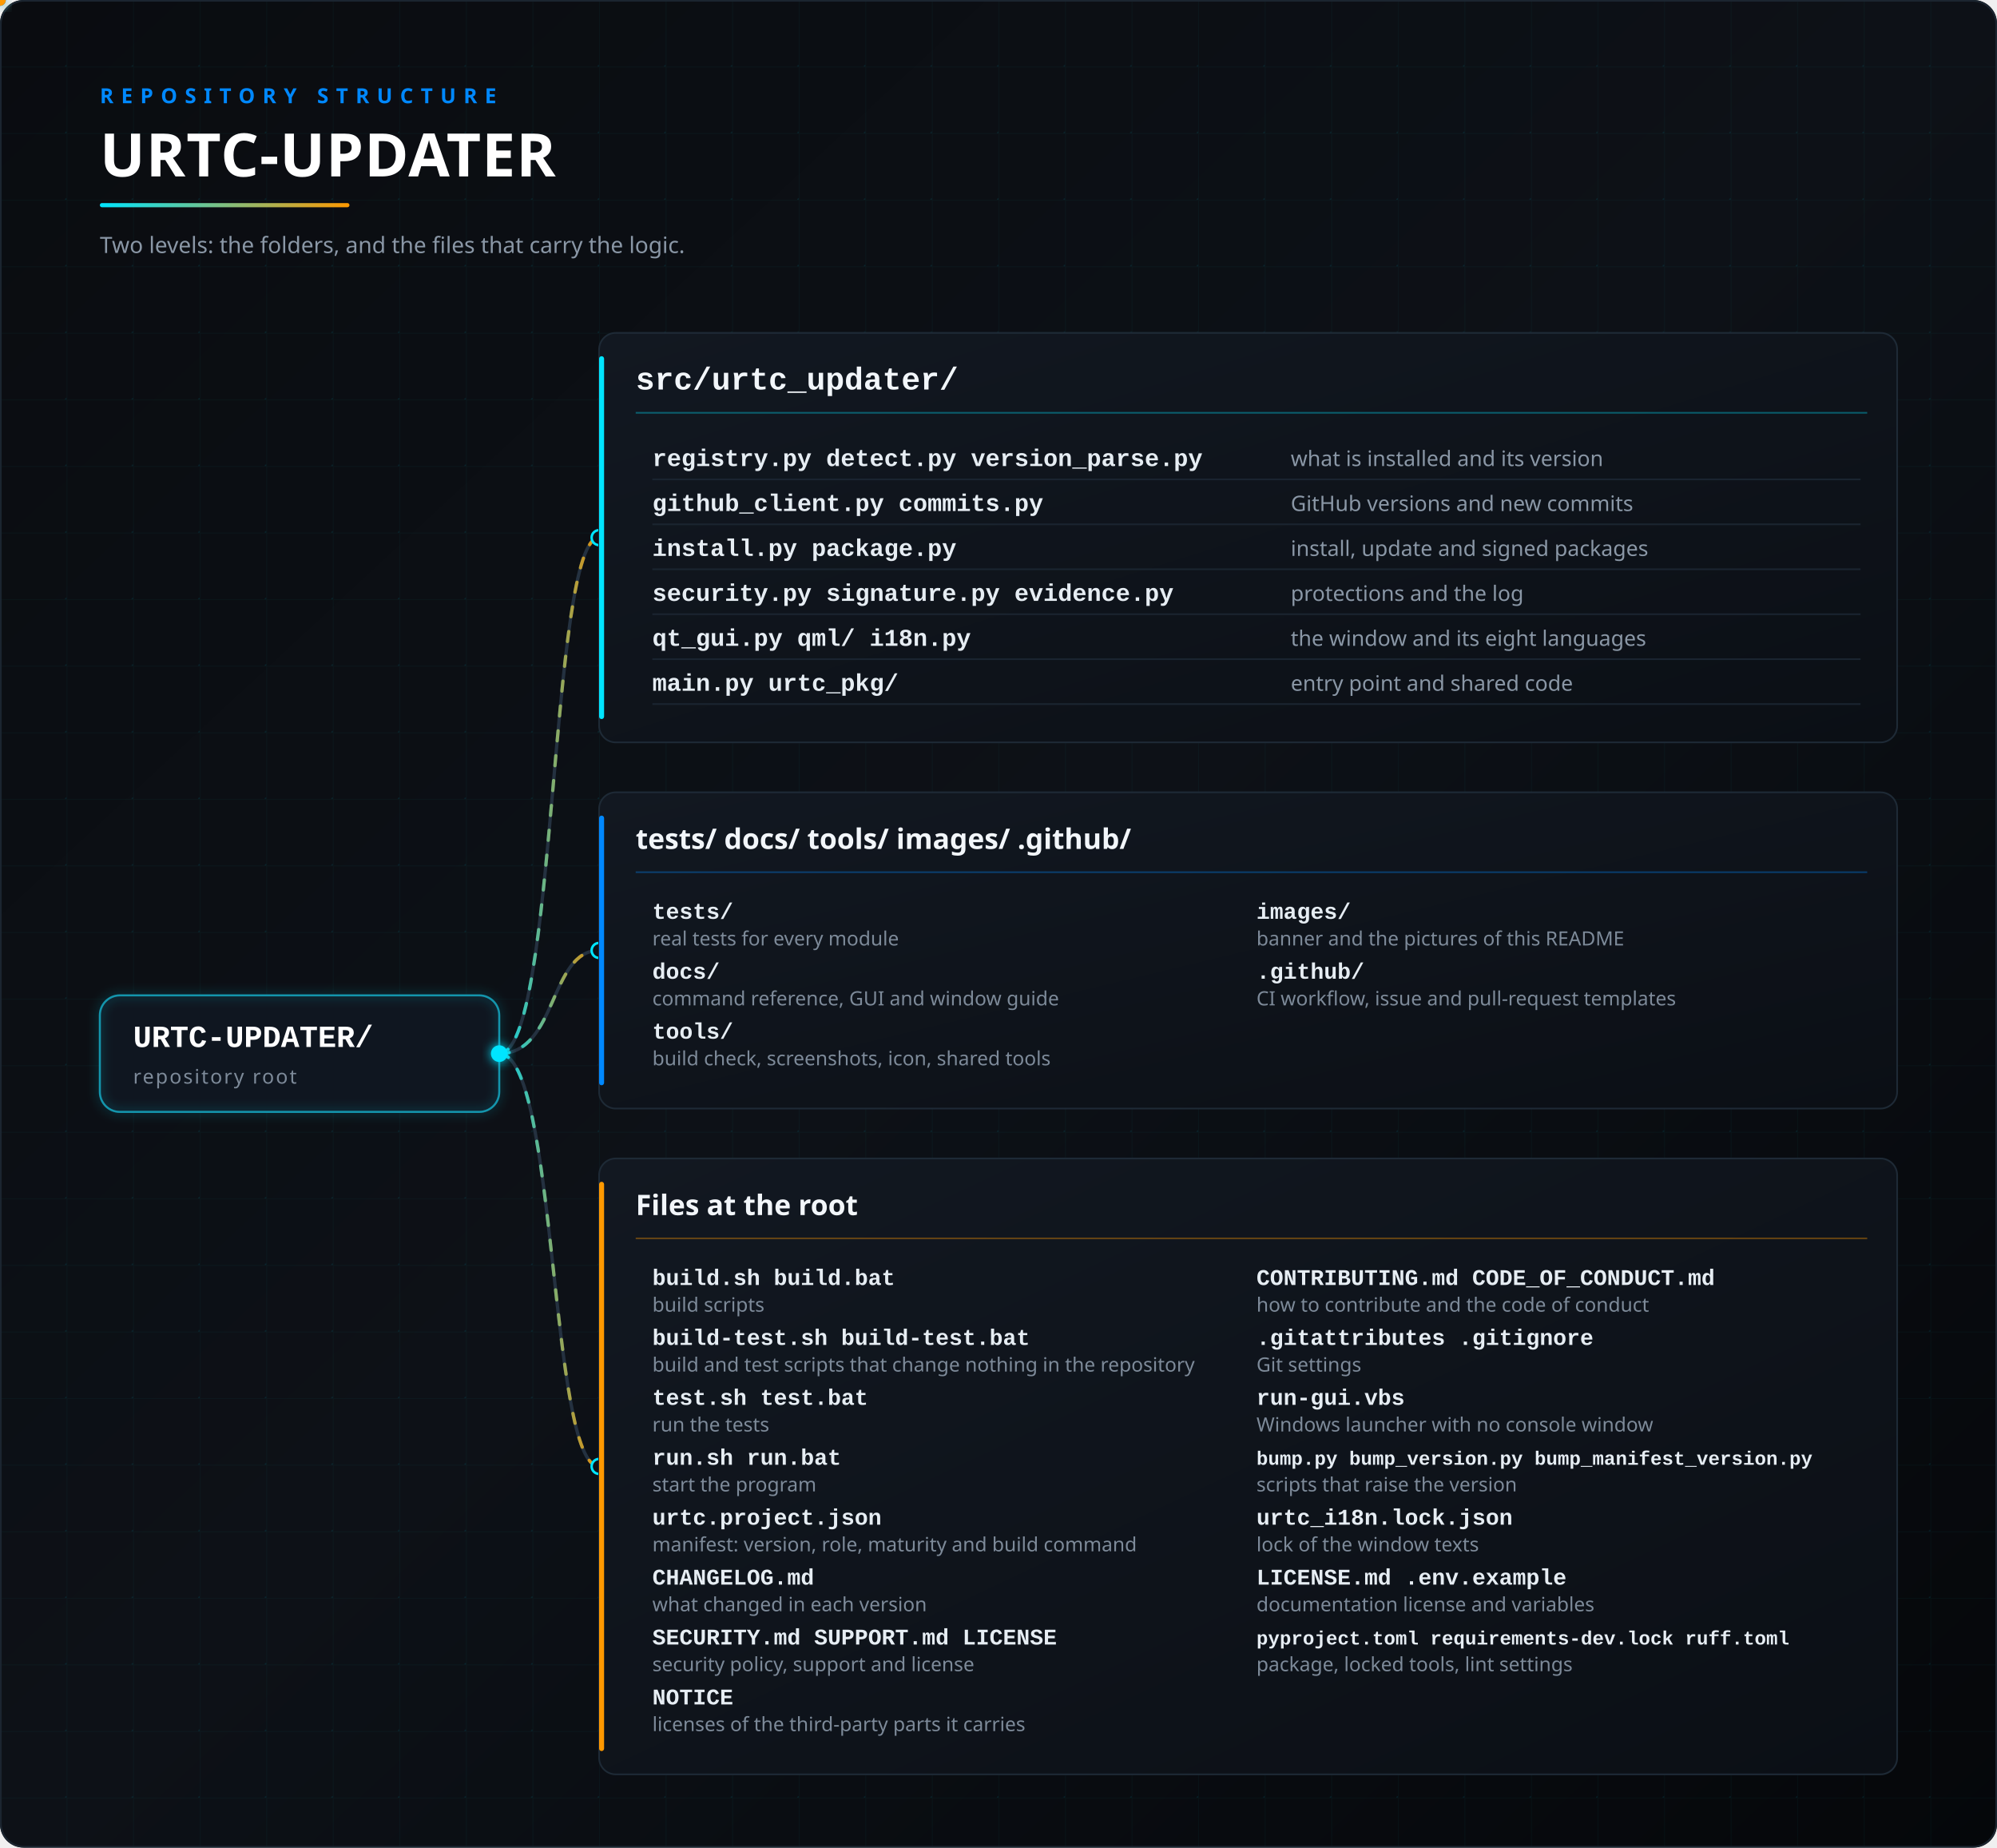
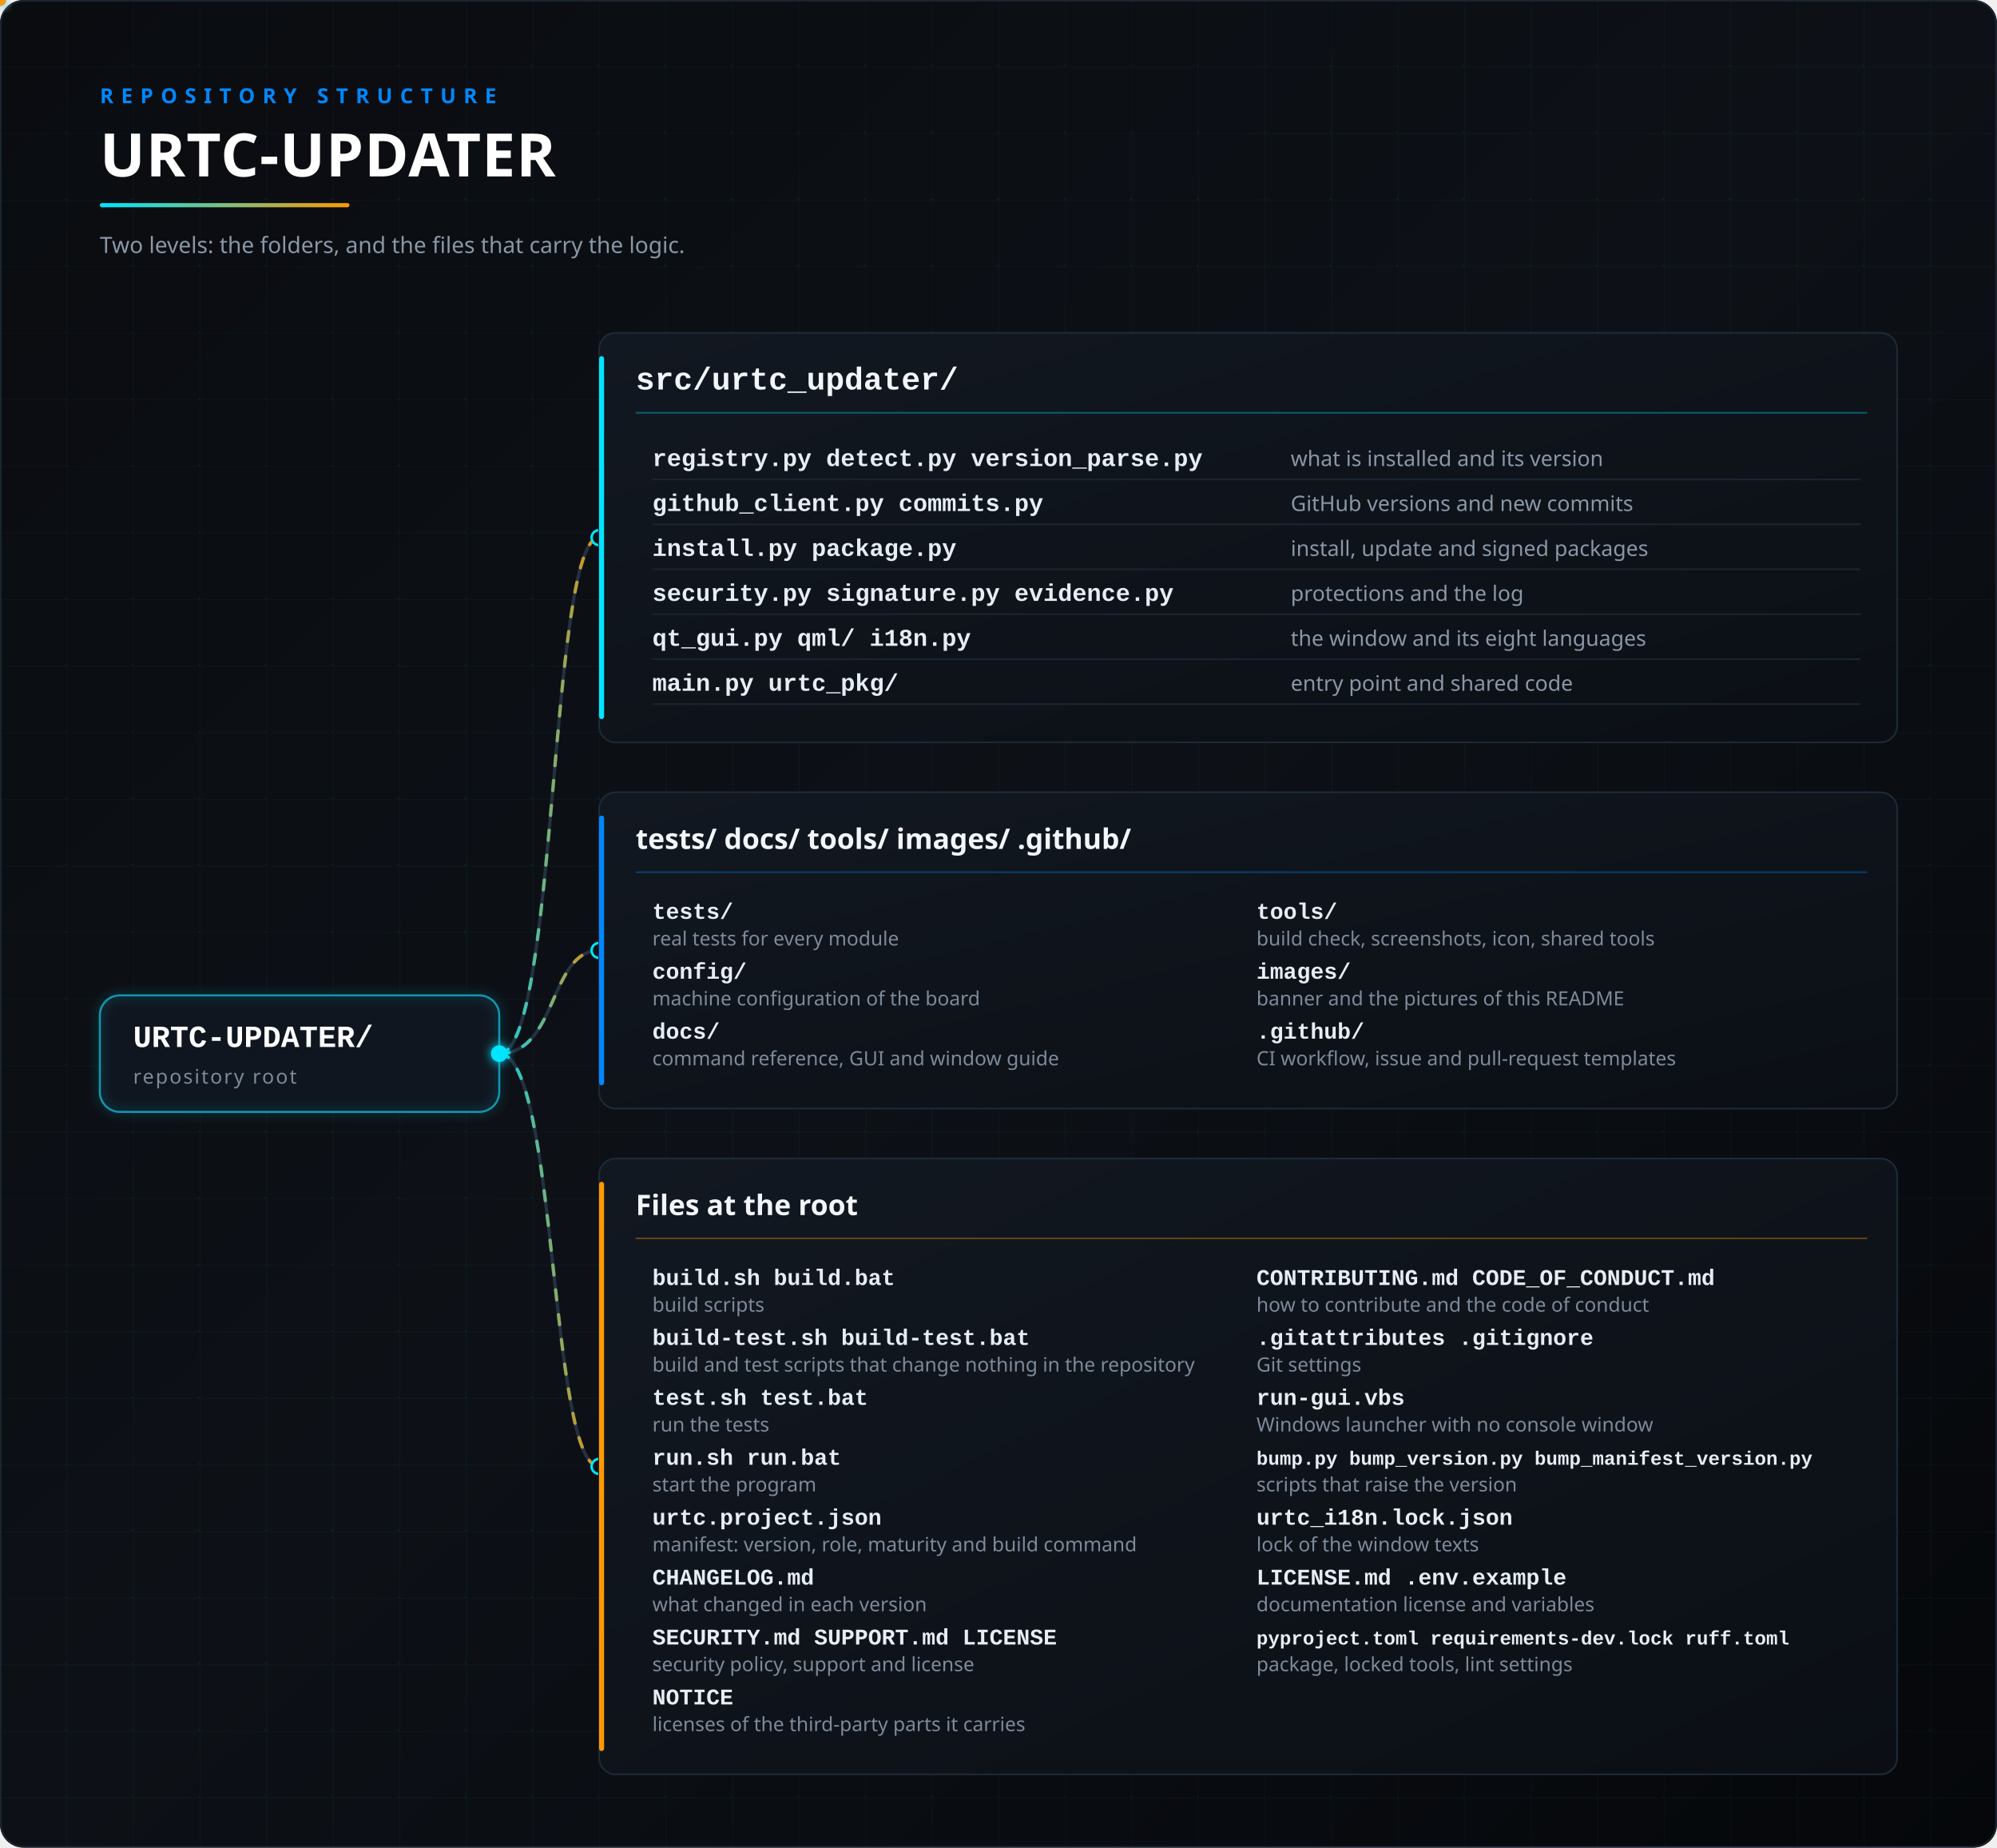
<svg xmlns="http://www.w3.org/2000/svg" viewBox="0 0 1200 1110" width="100%" role="img" aria-labelledby="t d">
  <defs>
    <linearGradient id="bg" x1="0" y1="0" x2="1" y2="1">
      <stop offset="0" stop-color="#0A0C10" />
      <stop offset="0.5" stop-color="#0D1117" />
      <stop offset="1" stop-color="#05070A" />
    </linearGradient>
    <linearGradient id="card" x1="0" y1="0" x2="1" y2="1">
      <stop offset="0" stop-color="#121821" />
      <stop offset="1" stop-color="#0B0F15" />
    </linearGradient>
    <linearGradient id="line" x1="0" y1="0" x2="1" y2="0">
      <stop offset="0" stop-color="#00E5FF" />
      <stop offset="1" stop-color="#FF9900" />
    </linearGradient>
    <filter id="glow" x="-50%" y="-50%" width="200%" height="200%">
      <feGaussianBlur stdDeviation="3" result="b" />
      <feMerge>
        <feMergeNode in="b" />
        <feMergeNode in="SourceGraphic" />
      </feMerge>
    </filter>
    <pattern id="grid" width="40" height="40" patternUnits="userSpaceOnUse">
      <path d="M40 0H0V40" fill="none" stroke="#00E5FF" stroke-opacity="0.035" />
      <circle cx="40" cy="40" r="1" fill="#00E5FF" fill-opacity="0.09" />
    </pattern>
  </defs>
  <rect width="1200" height="1110" rx="14" fill="url(#bg)" />
  <rect width="1200" height="1110" rx="14" fill="url(#grid)" />
  <rect x="0.5" y="0.5" width="1199" height="1109" rx="14" fill="none" stroke="#1B2530" />
  <text x="60" y="62" font-family="'Segoe UI','Noto Sans','Noto Sans CJK SC','Microsoft YaHei','Yu Gothic','Helvetica Neue',Helvetica,Arial,sans-serif" font-size="12.5" font-weight="600" fill="#0088FF" text-anchor="start" letter-spacing="4.5">REPOSITORY STRUCTURE</text>
  <text x="60" y="106" font-family="'Segoe UI','Noto Sans','Noto Sans CJK SC','Microsoft YaHei','Yu Gothic','Helvetica Neue',Helvetica,Arial,sans-serif" font-size="36" font-weight="700" fill="#FFFFFF" text-anchor="start" letter-spacing="0.5">URTC-UPDATER</text>
  <rect x="60" y="122" width="150" height="2.5" rx="1.25" fill="url(#line)">
    <animate attributeName="width" values="40;150;150" keyTimes="0;0.4;1" dur="3s" repeatCount="indefinite" />
  </rect>
  <text x="60" y="152" font-family="'Segoe UI','Noto Sans','Noto Sans CJK SC','Microsoft YaHei','Yu Gothic','Helvetica Neue',Helvetica,Arial,sans-serif" font-size="13.5" font-weight="400" fill="#8A97A6" text-anchor="start">Two levels: the folders, and the files that carry the logic.</text>
  <path id="c0" d="M300,633 C335,633 330,323 360,323" fill="none" stroke="#243140" stroke-width="2" />
  <path d="M300,633 C335,633 330,323 360,323" fill="none" stroke="url(#line)" stroke-width="2" stroke-linecap="round" stroke-dasharray="6 9" opacity="0.9">
    <animate attributeName="stroke-dashoffset" from="0" to="-30" dur="1.6s" repeatCount="indefinite" />
  </path>
  <circle cx="360" cy="323" r="4.5" fill="#0D1117" stroke="#00E5FF" stroke-width="1.5" />
  <path id="c1" d="M300,633 C335,633 330,571 360,571" fill="none" stroke="#243140" stroke-width="2" />
  <path d="M300,633 C335,633 330,571 360,571" fill="none" stroke="url(#line)" stroke-width="2" stroke-linecap="round" stroke-dasharray="6 9" opacity="0.9">
    <animate attributeName="stroke-dashoffset" from="0" to="-30" dur="1.6s" repeatCount="indefinite" />
  </path>
  <circle cx="360" cy="571" r="4.5" fill="#0D1117" stroke="#00E5FF" stroke-width="1.5" />
  <path id="c2" d="M300,633 C335,633 330,881 360,881" fill="none" stroke="#243140" stroke-width="2" />
  <path d="M300,633 C335,633 330,881 360,881" fill="none" stroke="url(#line)" stroke-width="2" stroke-linecap="round" stroke-dasharray="6 9" opacity="0.9">
    <animate attributeName="stroke-dashoffset" from="0" to="-30" dur="1.6s" repeatCount="indefinite" />
  </path>
  <circle cx="360" cy="881" r="4.5" fill="#0D1117" stroke="#00E5FF" stroke-width="1.5" />
  <circle r="3.5" fill="#00E5FF" filter="url(#glow)">
    <animateMotion dur="3.4s" repeatCount="indefinite">
      <mpath href="#c0" />
    </animateMotion>
  </circle>
  <circle r="3.5" fill="#0088FF" filter="url(#glow)">
    <animateMotion dur="4.2s" repeatCount="indefinite">
      <mpath href="#c1" />
    </animateMotion>
  </circle>
  <circle r="3.5" fill="#FF9900" filter="url(#glow)">
    <animateMotion dur="5.0s" repeatCount="indefinite">
      <mpath href="#c2" />
    </animateMotion>
  </circle>
  <rect x="60" y="598" width="240" height="70" rx="12" fill="#0F1620" stroke="#2A3A4C" stroke-width="1.2" />
  <rect x="60" y="598" width="240" height="70" rx="12" fill="none" stroke="#00E5FF" stroke-opacity="0.5" stroke-width="1.2" filter="url(#glow)">
    <animate attributeName="stroke-opacity" values="0.15;0.6;0.15" dur="3.6s" repeatCount="indefinite" />
  </rect>
  <text x="80" y="629" font-family="'JetBrains Mono','Cascadia Code','SFMono-Regular',Consolas,'Liberation Mono',monospace" font-size="18.5" font-weight="700" fill="#FFFFFF" text-anchor="start">URTC-UPDATER/</text>
  <text x="80" y="651" font-family="'Segoe UI','Noto Sans','Noto Sans CJK SC','Microsoft YaHei','Yu Gothic','Helvetica Neue',Helvetica,Arial,sans-serif" font-size="12" font-weight="400" fill="#7D8A99" text-anchor="start" letter-spacing="1">repository root</text>
  <circle cx="300" cy="633" r="5" fill="#00E5FF" filter="url(#glow)" />
  <rect x="360" y="200" width="780" height="246" rx="10" fill="url(#card)" stroke="#1E2A36" stroke-width="1" />
  <rect x="360" y="214" width="3" height="218" rx="1.5" fill="#00E5FF">
    <animate attributeName="opacity" values="0.55;1;0.55" dur="4s" begin="0s" repeatCount="indefinite" />
  </rect>
  <text x="382" y="234" font-family="'JetBrains Mono','Cascadia Code','SFMono-Regular',Consolas,'Liberation Mono',monospace" font-size="19" font-weight="700" fill="#F2F6FA" text-anchor="start">src/urtc_updater/</text>
  <line x1="382" y1="248" x2="1122" y2="248" stroke="#00E5FF" stroke-opacity="0.35" stroke-width="1" />
  <text x="392" y="280" font-family="'JetBrains Mono','Cascadia Code','SFMono-Regular',Consolas,'Liberation Mono',monospace" font-size="14.5" font-weight="600" fill="#E6EDF3" text-anchor="start">registry.py  detect.py  version_parse.py</text>
  <text x="775.6" y="280" font-family="'Segoe UI','Noto Sans','Noto Sans CJK SC','Microsoft YaHei','Yu Gothic','Helvetica Neue',Helvetica,Arial,sans-serif" font-size="12.8" font-weight="400" fill="#8A97A6" text-anchor="start">what is installed and its version</text>
  <line x1="392" y1="288" x2="1118" y2="288" stroke="#1A2430" stroke-width="1" />
  <text x="392" y="307" font-family="'JetBrains Mono','Cascadia Code','SFMono-Regular',Consolas,'Liberation Mono',monospace" font-size="14.5" font-weight="600" fill="#E6EDF3" text-anchor="start">github_client.py  commits.py</text>
  <text x="775.6" y="307" font-family="'Segoe UI','Noto Sans','Noto Sans CJK SC','Microsoft YaHei','Yu Gothic','Helvetica Neue',Helvetica,Arial,sans-serif" font-size="12.8" font-weight="400" fill="#8A97A6" text-anchor="start">GitHub versions and new commits</text>
  <line x1="392" y1="315" x2="1118" y2="315" stroke="#1A2430" stroke-width="1" />
  <text x="392" y="334" font-family="'JetBrains Mono','Cascadia Code','SFMono-Regular',Consolas,'Liberation Mono',monospace" font-size="14.5" font-weight="600" fill="#E6EDF3" text-anchor="start">install.py  package.py</text>
  <text x="775.6" y="334" font-family="'Segoe UI','Noto Sans','Noto Sans CJK SC','Microsoft YaHei','Yu Gothic','Helvetica Neue',Helvetica,Arial,sans-serif" font-size="12.8" font-weight="400" fill="#8A97A6" text-anchor="start">install, update and signed packages</text>
  <line x1="392" y1="342" x2="1118" y2="342" stroke="#1A2430" stroke-width="1" />
  <text x="392" y="361" font-family="'JetBrains Mono','Cascadia Code','SFMono-Regular',Consolas,'Liberation Mono',monospace" font-size="14.5" font-weight="600" fill="#E6EDF3" text-anchor="start">security.py  signature.py  evidence.py</text>
  <text x="775.6" y="361" font-family="'Segoe UI','Noto Sans','Noto Sans CJK SC','Microsoft YaHei','Yu Gothic','Helvetica Neue',Helvetica,Arial,sans-serif" font-size="12.8" font-weight="400" fill="#8A97A6" text-anchor="start">protections and the log</text>
  <line x1="392" y1="369" x2="1118" y2="369" stroke="#1A2430" stroke-width="1" />
  <text x="392" y="388" font-family="'JetBrains Mono','Cascadia Code','SFMono-Regular',Consolas,'Liberation Mono',monospace" font-size="14.5" font-weight="600" fill="#E6EDF3" text-anchor="start">qt_gui.py  qml/  i18n.py</text>
  <text x="775.6" y="388" font-family="'Segoe UI','Noto Sans','Noto Sans CJK SC','Microsoft YaHei','Yu Gothic','Helvetica Neue',Helvetica,Arial,sans-serif" font-size="12.8" font-weight="400" fill="#8A97A6" text-anchor="start">the window and its eight languages</text>
  <line x1="392" y1="396" x2="1118" y2="396" stroke="#1A2430" stroke-width="1" />
  <text x="392" y="415" font-family="'JetBrains Mono','Cascadia Code','SFMono-Regular',Consolas,'Liberation Mono',monospace" font-size="14.5" font-weight="600" fill="#E6EDF3" text-anchor="start">main.py  urtc_pkg/</text>
  <text x="775.6" y="415" font-family="'Segoe UI','Noto Sans','Noto Sans CJK SC','Microsoft YaHei','Yu Gothic','Helvetica Neue',Helvetica,Arial,sans-serif" font-size="12.8" font-weight="400" fill="#8A97A6" text-anchor="start">entry point and shared code</text>
  <line x1="392" y1="423" x2="1118" y2="423" stroke="#1A2430" stroke-width="1" />
  <rect x="360" y="476" width="780" height="190" rx="10" fill="url(#card)" stroke="#1E2A36" stroke-width="1" />
  <rect x="360" y="490" width="3" height="162" rx="1.5" fill="#0088FF">
    <animate attributeName="opacity" values="0.55;1;0.55" dur="4s" begin="0.6s" repeatCount="indefinite" />
  </rect>
  <text x="382" y="510" font-family="'Segoe UI','Noto Sans','Noto Sans CJK SC','Microsoft YaHei','Yu Gothic','Helvetica Neue',Helvetica,Arial,sans-serif" font-size="17" font-weight="700" fill="#F2F6FA" text-anchor="start">tests/ docs/ tools/ images/ .github/</text>
  <line x1="382" y1="524" x2="1122" y2="524" stroke="#0088FF" stroke-opacity="0.35" stroke-width="1" />
  <text x="392" y="552" font-family="'JetBrains Mono','Cascadia Code','SFMono-Regular',Consolas,'Liberation Mono',monospace" font-size="13.5" font-weight="600" fill="#E6EDF3" text-anchor="start">tests/</text>
  <text x="392" y="568" font-family="'Segoe UI','Noto Sans','Noto Sans CJK SC','Microsoft YaHei','Yu Gothic','Helvetica Neue',Helvetica,Arial,sans-serif" font-size="11.8" font-weight="400" fill="#7D8A99" text-anchor="start">real tests for every module</text>
-   <text x="392" y="588" font-family="'JetBrains Mono','Cascadia Code','SFMono-Regular',Consolas,'Liberation Mono',monospace" font-size="13.5" font-weight="600" fill="#E6EDF3" text-anchor="start">docs/</text>
-   <text x="392" y="604" font-family="'Segoe UI','Noto Sans','Noto Sans CJK SC','Microsoft YaHei','Yu Gothic','Helvetica Neue',Helvetica,Arial,sans-serif" font-size="11.8" font-weight="400" fill="#7D8A99" text-anchor="start">command reference, GUI and window guide</text>
-   <text x="392" y="624" font-family="'JetBrains Mono','Cascadia Code','SFMono-Regular',Consolas,'Liberation Mono',monospace" font-size="13.5" font-weight="600" fill="#E6EDF3" text-anchor="start">tools/</text>
-   <text x="392" y="640" font-family="'Segoe UI','Noto Sans','Noto Sans CJK SC','Microsoft YaHei','Yu Gothic','Helvetica Neue',Helvetica,Arial,sans-serif" font-size="11.8" font-weight="400" fill="#7D8A99" text-anchor="start">build check, screenshots, icon, shared tools</text>
-   <text x="755" y="552" font-family="'JetBrains Mono','Cascadia Code','SFMono-Regular',Consolas,'Liberation Mono',monospace" font-size="13.5" font-weight="600" fill="#E6EDF3" text-anchor="start">images/</text>
-   <text x="755" y="568" font-family="'Segoe UI','Noto Sans','Noto Sans CJK SC','Microsoft YaHei','Yu Gothic','Helvetica Neue',Helvetica,Arial,sans-serif" font-size="11.8" font-weight="400" fill="#7D8A99" text-anchor="start">banner and the pictures of this README</text>
-   <text x="755" y="588" font-family="'JetBrains Mono','Cascadia Code','SFMono-Regular',Consolas,'Liberation Mono',monospace" font-size="13.5" font-weight="600" fill="#E6EDF3" text-anchor="start">.github/</text>
-   <text x="755" y="604" font-family="'Segoe UI','Noto Sans','Noto Sans CJK SC','Microsoft YaHei','Yu Gothic','Helvetica Neue',Helvetica,Arial,sans-serif" font-size="11.8" font-weight="400" fill="#7D8A99" text-anchor="start">CI workflow, issue and pull-request templates</text>
+   <text x="392" y="588" font-family="'JetBrains Mono','Cascadia Code','SFMono-Regular',Consolas,'Liberation Mono',monospace" font-size="13.5" font-weight="600" fill="#E6EDF3" text-anchor="start">config/</text>
+   <text x="392" y="604" font-family="'Segoe UI','Noto Sans','Noto Sans CJK SC','Microsoft YaHei','Yu Gothic','Helvetica Neue',Helvetica,Arial,sans-serif" font-size="11.8" font-weight="400" fill="#7D8A99" text-anchor="start">machine configuration of the board</text>
+   <text x="392" y="624" font-family="'JetBrains Mono','Cascadia Code','SFMono-Regular',Consolas,'Liberation Mono',monospace" font-size="13.5" font-weight="600" fill="#E6EDF3" text-anchor="start">docs/</text>
+   <text x="392" y="640" font-family="'Segoe UI','Noto Sans','Noto Sans CJK SC','Microsoft YaHei','Yu Gothic','Helvetica Neue',Helvetica,Arial,sans-serif" font-size="11.8" font-weight="400" fill="#7D8A99" text-anchor="start">command reference, GUI and window guide</text>
+   <text x="755" y="552" font-family="'JetBrains Mono','Cascadia Code','SFMono-Regular',Consolas,'Liberation Mono',monospace" font-size="13.5" font-weight="600" fill="#E6EDF3" text-anchor="start">tools/</text>
+   <text x="755" y="568" font-family="'Segoe UI','Noto Sans','Noto Sans CJK SC','Microsoft YaHei','Yu Gothic','Helvetica Neue',Helvetica,Arial,sans-serif" font-size="11.8" font-weight="400" fill="#7D8A99" text-anchor="start">build check, screenshots, icon, shared tools</text>
+   <text x="755" y="588" font-family="'JetBrains Mono','Cascadia Code','SFMono-Regular',Consolas,'Liberation Mono',monospace" font-size="13.5" font-weight="600" fill="#E6EDF3" text-anchor="start">images/</text>
+   <text x="755" y="604" font-family="'Segoe UI','Noto Sans','Noto Sans CJK SC','Microsoft YaHei','Yu Gothic','Helvetica Neue',Helvetica,Arial,sans-serif" font-size="11.8" font-weight="400" fill="#7D8A99" text-anchor="start">banner and the pictures of this README</text>
+   <text x="755" y="624" font-family="'JetBrains Mono','Cascadia Code','SFMono-Regular',Consolas,'Liberation Mono',monospace" font-size="13.5" font-weight="600" fill="#E6EDF3" text-anchor="start">.github/</text>
+   <text x="755" y="640" font-family="'Segoe UI','Noto Sans','Noto Sans CJK SC','Microsoft YaHei','Yu Gothic','Helvetica Neue',Helvetica,Arial,sans-serif" font-size="11.8" font-weight="400" fill="#7D8A99" text-anchor="start">CI workflow, issue and pull-request templates</text>
  <rect x="360" y="696" width="780" height="370" rx="10" fill="url(#card)" stroke="#1E2A36" stroke-width="1" />
  <rect x="360" y="710" width="3" height="342" rx="1.5" fill="#FF9900">
    <animate attributeName="opacity" values="0.55;1;0.55" dur="4s" begin="1.2s" repeatCount="indefinite" />
  </rect>
  <text x="382" y="730" font-family="'Segoe UI','Noto Sans','Noto Sans CJK SC','Microsoft YaHei','Yu Gothic','Helvetica Neue',Helvetica,Arial,sans-serif" font-size="17" font-weight="700" fill="#F2F6FA" text-anchor="start">Files at the root</text>
  <line x1="382" y1="744" x2="1122" y2="744" stroke="#FF9900" stroke-opacity="0.35" stroke-width="1" />
  <text x="392" y="772" font-family="'JetBrains Mono','Cascadia Code','SFMono-Regular',Consolas,'Liberation Mono',monospace" font-size="13.5" font-weight="600" fill="#E6EDF3" text-anchor="start">build.sh  build.bat</text>
  <text x="392" y="788" font-family="'Segoe UI','Noto Sans','Noto Sans CJK SC','Microsoft YaHei','Yu Gothic','Helvetica Neue',Helvetica,Arial,sans-serif" font-size="11.8" font-weight="400" fill="#7D8A99" text-anchor="start">build scripts</text>
  <text x="392" y="808" font-family="'JetBrains Mono','Cascadia Code','SFMono-Regular',Consolas,'Liberation Mono',monospace" font-size="13.5" font-weight="600" fill="#E6EDF3" text-anchor="start">build-test.sh  build-test.bat</text>
  <text x="392" y="824" font-family="'Segoe UI','Noto Sans','Noto Sans CJK SC','Microsoft YaHei','Yu Gothic','Helvetica Neue',Helvetica,Arial,sans-serif" font-size="11.8" font-weight="400" fill="#7D8A99" text-anchor="start">build and test scripts that change nothing in the repository</text>
  <text x="392" y="844" font-family="'JetBrains Mono','Cascadia Code','SFMono-Regular',Consolas,'Liberation Mono',monospace" font-size="13.5" font-weight="600" fill="#E6EDF3" text-anchor="start">test.sh  test.bat</text>
  <text x="392" y="860" font-family="'Segoe UI','Noto Sans','Noto Sans CJK SC','Microsoft YaHei','Yu Gothic','Helvetica Neue',Helvetica,Arial,sans-serif" font-size="11.8" font-weight="400" fill="#7D8A99" text-anchor="start">run the tests</text>
  <text x="392" y="880" font-family="'JetBrains Mono','Cascadia Code','SFMono-Regular',Consolas,'Liberation Mono',monospace" font-size="13.5" font-weight="600" fill="#E6EDF3" text-anchor="start">run.sh  run.bat</text>
  <text x="392" y="896" font-family="'Segoe UI','Noto Sans','Noto Sans CJK SC','Microsoft YaHei','Yu Gothic','Helvetica Neue',Helvetica,Arial,sans-serif" font-size="11.8" font-weight="400" fill="#7D8A99" text-anchor="start">start the program</text>
  <text x="392" y="916" font-family="'JetBrains Mono','Cascadia Code','SFMono-Regular',Consolas,'Liberation Mono',monospace" font-size="13.5" font-weight="600" fill="#E6EDF3" text-anchor="start">urtc.project.json</text>
  <text x="392" y="932" font-family="'Segoe UI','Noto Sans','Noto Sans CJK SC','Microsoft YaHei','Yu Gothic','Helvetica Neue',Helvetica,Arial,sans-serif" font-size="11.8" font-weight="400" fill="#7D8A99" text-anchor="start">manifest: version, role, maturity and build command</text>
  <text x="392" y="952" font-family="'JetBrains Mono','Cascadia Code','SFMono-Regular',Consolas,'Liberation Mono',monospace" font-size="13.5" font-weight="600" fill="#E6EDF3" text-anchor="start">CHANGELOG.md</text>
  <text x="392" y="968" font-family="'Segoe UI','Noto Sans','Noto Sans CJK SC','Microsoft YaHei','Yu Gothic','Helvetica Neue',Helvetica,Arial,sans-serif" font-size="11.8" font-weight="400" fill="#7D8A99" text-anchor="start">what changed in each version</text>
  <text x="392" y="988" font-family="'JetBrains Mono','Cascadia Code','SFMono-Regular',Consolas,'Liberation Mono',monospace" font-size="13.5" font-weight="600" fill="#E6EDF3" text-anchor="start">SECURITY.md  SUPPORT.md  LICENSE</text>
  <text x="392" y="1004" font-family="'Segoe UI','Noto Sans','Noto Sans CJK SC','Microsoft YaHei','Yu Gothic','Helvetica Neue',Helvetica,Arial,sans-serif" font-size="11.8" font-weight="400" fill="#7D8A99" text-anchor="start">security policy, support and license</text>
  <text x="392" y="1024" font-family="'JetBrains Mono','Cascadia Code','SFMono-Regular',Consolas,'Liberation Mono',monospace" font-size="13.5" font-weight="600" fill="#E6EDF3" text-anchor="start">NOTICE</text>
  <text x="392" y="1040" font-family="'Segoe UI','Noto Sans','Noto Sans CJK SC','Microsoft YaHei','Yu Gothic','Helvetica Neue',Helvetica,Arial,sans-serif" font-size="11.8" font-weight="400" fill="#7D8A99" text-anchor="start">licenses of the third-party parts it carries</text>
  <text x="755" y="772" font-family="'JetBrains Mono','Cascadia Code','SFMono-Regular',Consolas,'Liberation Mono',monospace" font-size="13.5" font-weight="600" fill="#E6EDF3" text-anchor="start">CONTRIBUTING.md  CODE_OF_CONDUCT.md</text>
  <text x="755" y="788" font-family="'Segoe UI','Noto Sans','Noto Sans CJK SC','Microsoft YaHei','Yu Gothic','Helvetica Neue',Helvetica,Arial,sans-serif" font-size="11.8" font-weight="400" fill="#7D8A99" text-anchor="start">how to contribute and the code of conduct</text>
  <text x="755" y="808" font-family="'JetBrains Mono','Cascadia Code','SFMono-Regular',Consolas,'Liberation Mono',monospace" font-size="13.5" font-weight="600" fill="#E6EDF3" text-anchor="start">.gitattributes  .gitignore</text>
  <text x="755" y="824" font-family="'Segoe UI','Noto Sans','Noto Sans CJK SC','Microsoft YaHei','Yu Gothic','Helvetica Neue',Helvetica,Arial,sans-serif" font-size="11.8" font-weight="400" fill="#7D8A99" text-anchor="start">Git settings</text>
  <text x="755" y="844" font-family="'JetBrains Mono','Cascadia Code','SFMono-Regular',Consolas,'Liberation Mono',monospace" font-size="13.5" font-weight="600" fill="#E6EDF3" text-anchor="start">run-gui.vbs</text>
  <text x="755" y="860" font-family="'Segoe UI','Noto Sans','Noto Sans CJK SC','Microsoft YaHei','Yu Gothic','Helvetica Neue',Helvetica,Arial,sans-serif" font-size="11.8" font-weight="400" fill="#7D8A99" text-anchor="start">Windows launcher with no console window</text>
  <text x="755" y="880" font-family="'JetBrains Mono','Cascadia Code','SFMono-Regular',Consolas,'Liberation Mono',monospace" font-size="11.6" font-weight="600" fill="#E6EDF3" text-anchor="start">bump.py  bump_version.py  bump_manifest_version.py</text>
  <text x="755" y="896" font-family="'Segoe UI','Noto Sans','Noto Sans CJK SC','Microsoft YaHei','Yu Gothic','Helvetica Neue',Helvetica,Arial,sans-serif" font-size="11.8" font-weight="400" fill="#7D8A99" text-anchor="start">scripts that raise the version</text>
  <text x="755" y="916" font-family="'JetBrains Mono','Cascadia Code','SFMono-Regular',Consolas,'Liberation Mono',monospace" font-size="13.5" font-weight="600" fill="#E6EDF3" text-anchor="start">urtc_i18n.lock.json</text>
  <text x="755" y="932" font-family="'Segoe UI','Noto Sans','Noto Sans CJK SC','Microsoft YaHei','Yu Gothic','Helvetica Neue',Helvetica,Arial,sans-serif" font-size="11.8" font-weight="400" fill="#7D8A99" text-anchor="start">lock of the window texts</text>
  <text x="755" y="952" font-family="'JetBrains Mono','Cascadia Code','SFMono-Regular',Consolas,'Liberation Mono',monospace" font-size="13.5" font-weight="600" fill="#E6EDF3" text-anchor="start">LICENSE.md  .env.example</text>
  <text x="755" y="968" font-family="'Segoe UI','Noto Sans','Noto Sans CJK SC','Microsoft YaHei','Yu Gothic','Helvetica Neue',Helvetica,Arial,sans-serif" font-size="11.8" font-weight="400" fill="#7D8A99" text-anchor="start">documentation license and variables</text>
  <text x="755" y="988" font-family="'JetBrains Mono','Cascadia Code','SFMono-Regular',Consolas,'Liberation Mono',monospace" font-size="11.6" font-weight="600" fill="#E6EDF3" text-anchor="start">pyproject.toml  requirements-dev.lock  ruff.toml</text>
  <text x="755" y="1004" font-family="'Segoe UI','Noto Sans','Noto Sans CJK SC','Microsoft YaHei','Yu Gothic','Helvetica Neue',Helvetica,Arial,sans-serif" font-size="11.8" font-weight="400" fill="#7D8A99" text-anchor="start">package, locked tools, lint settings</text>
</svg>
